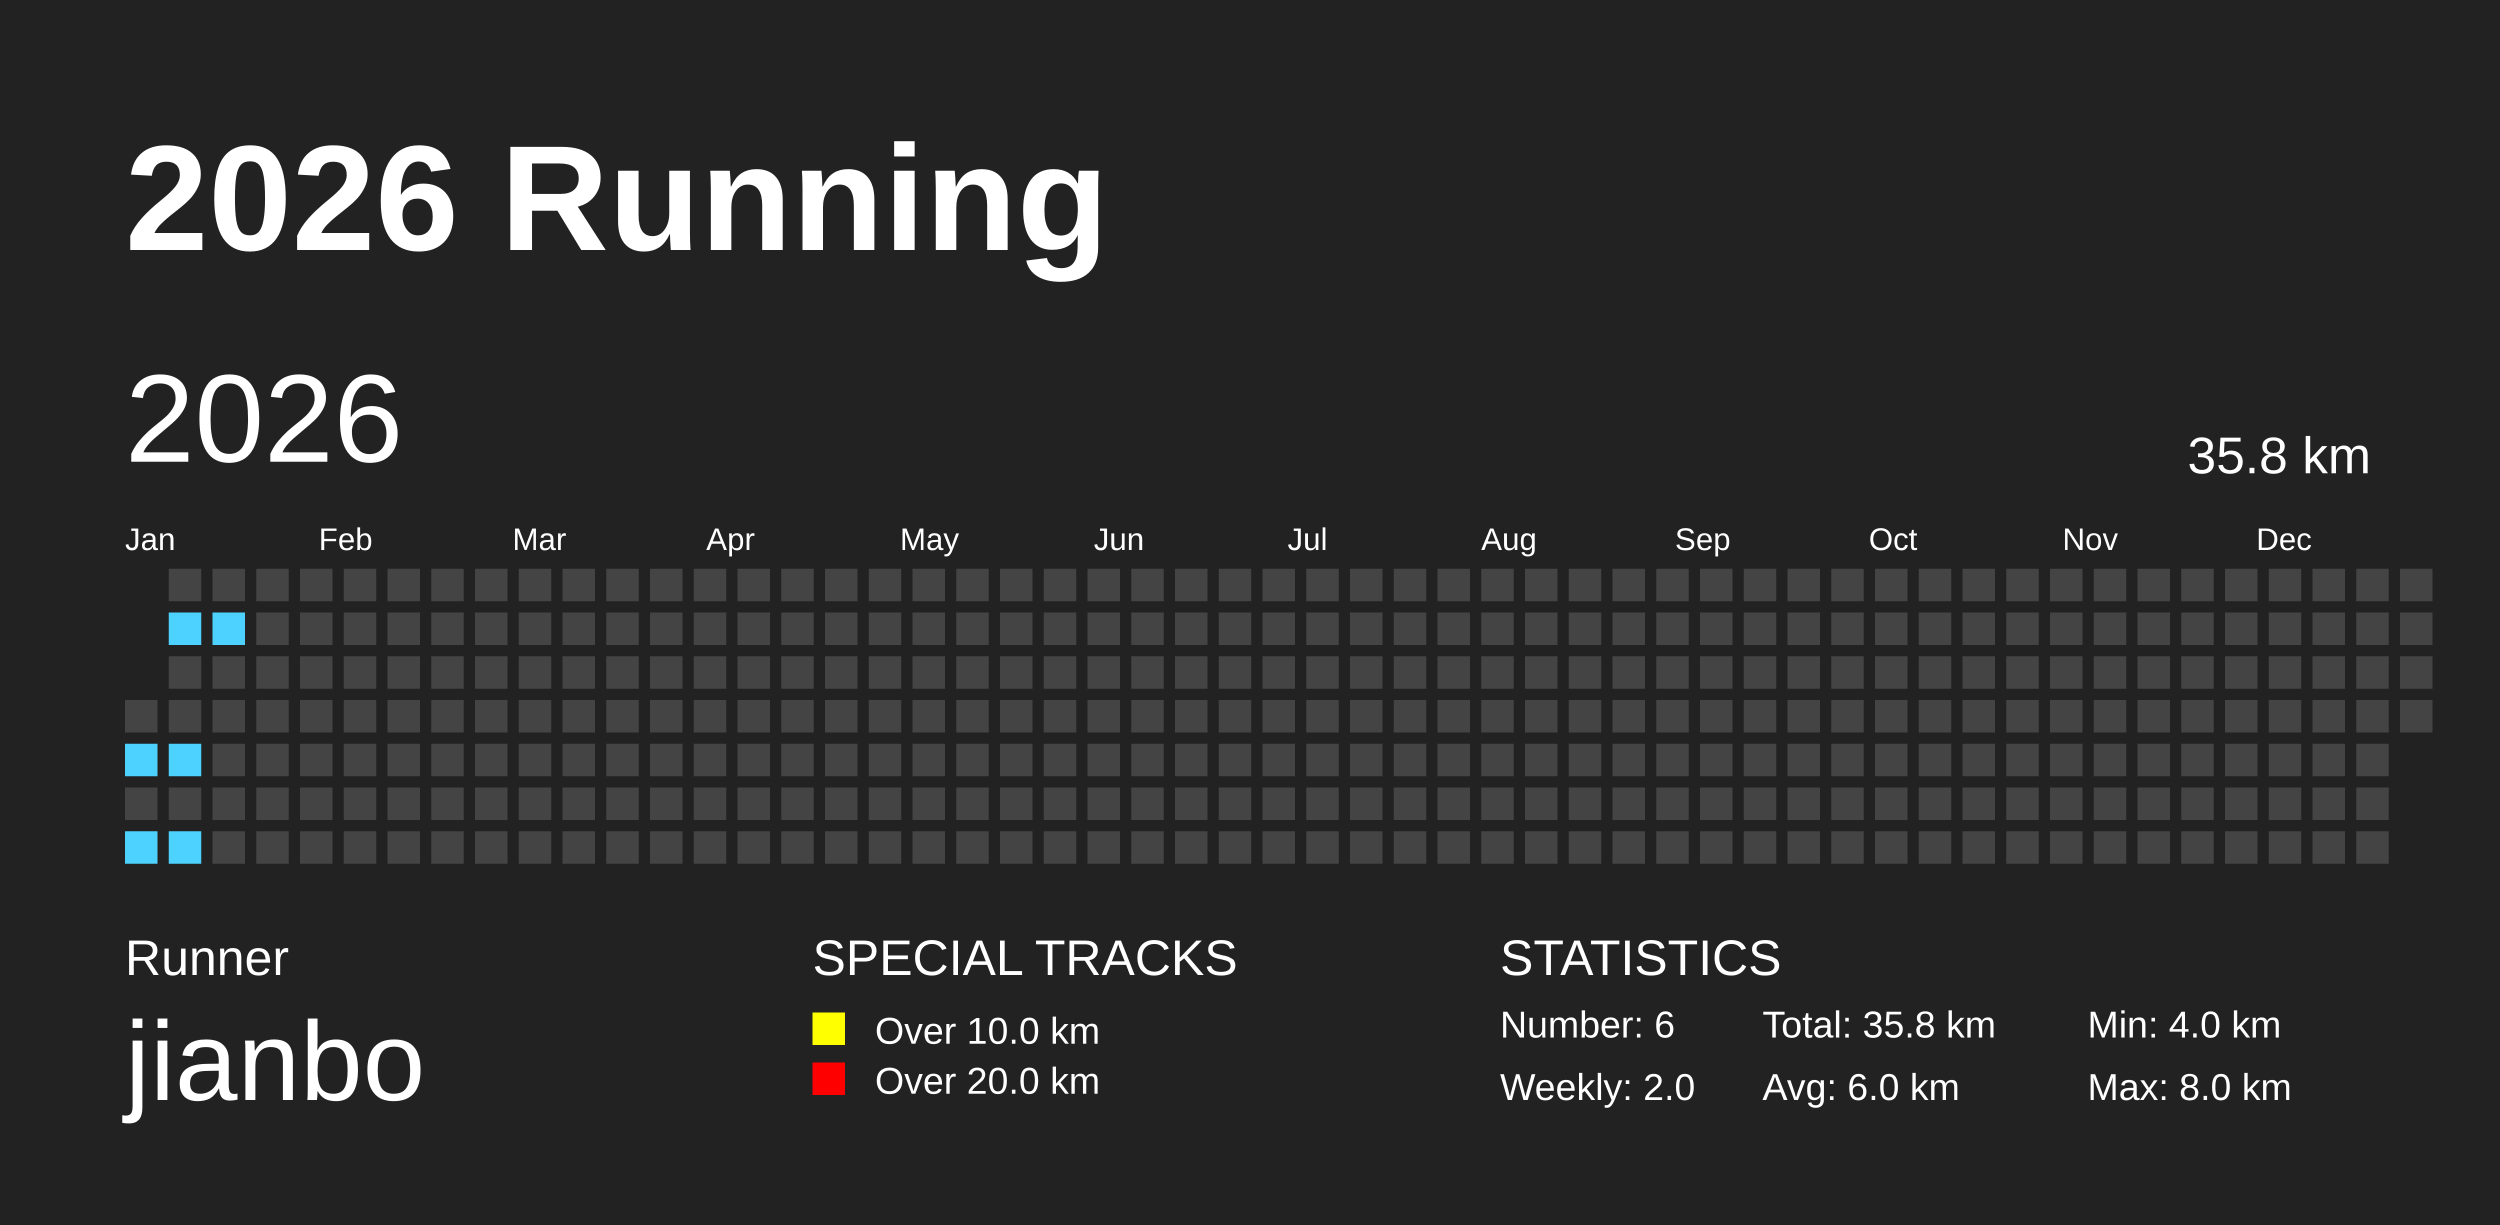
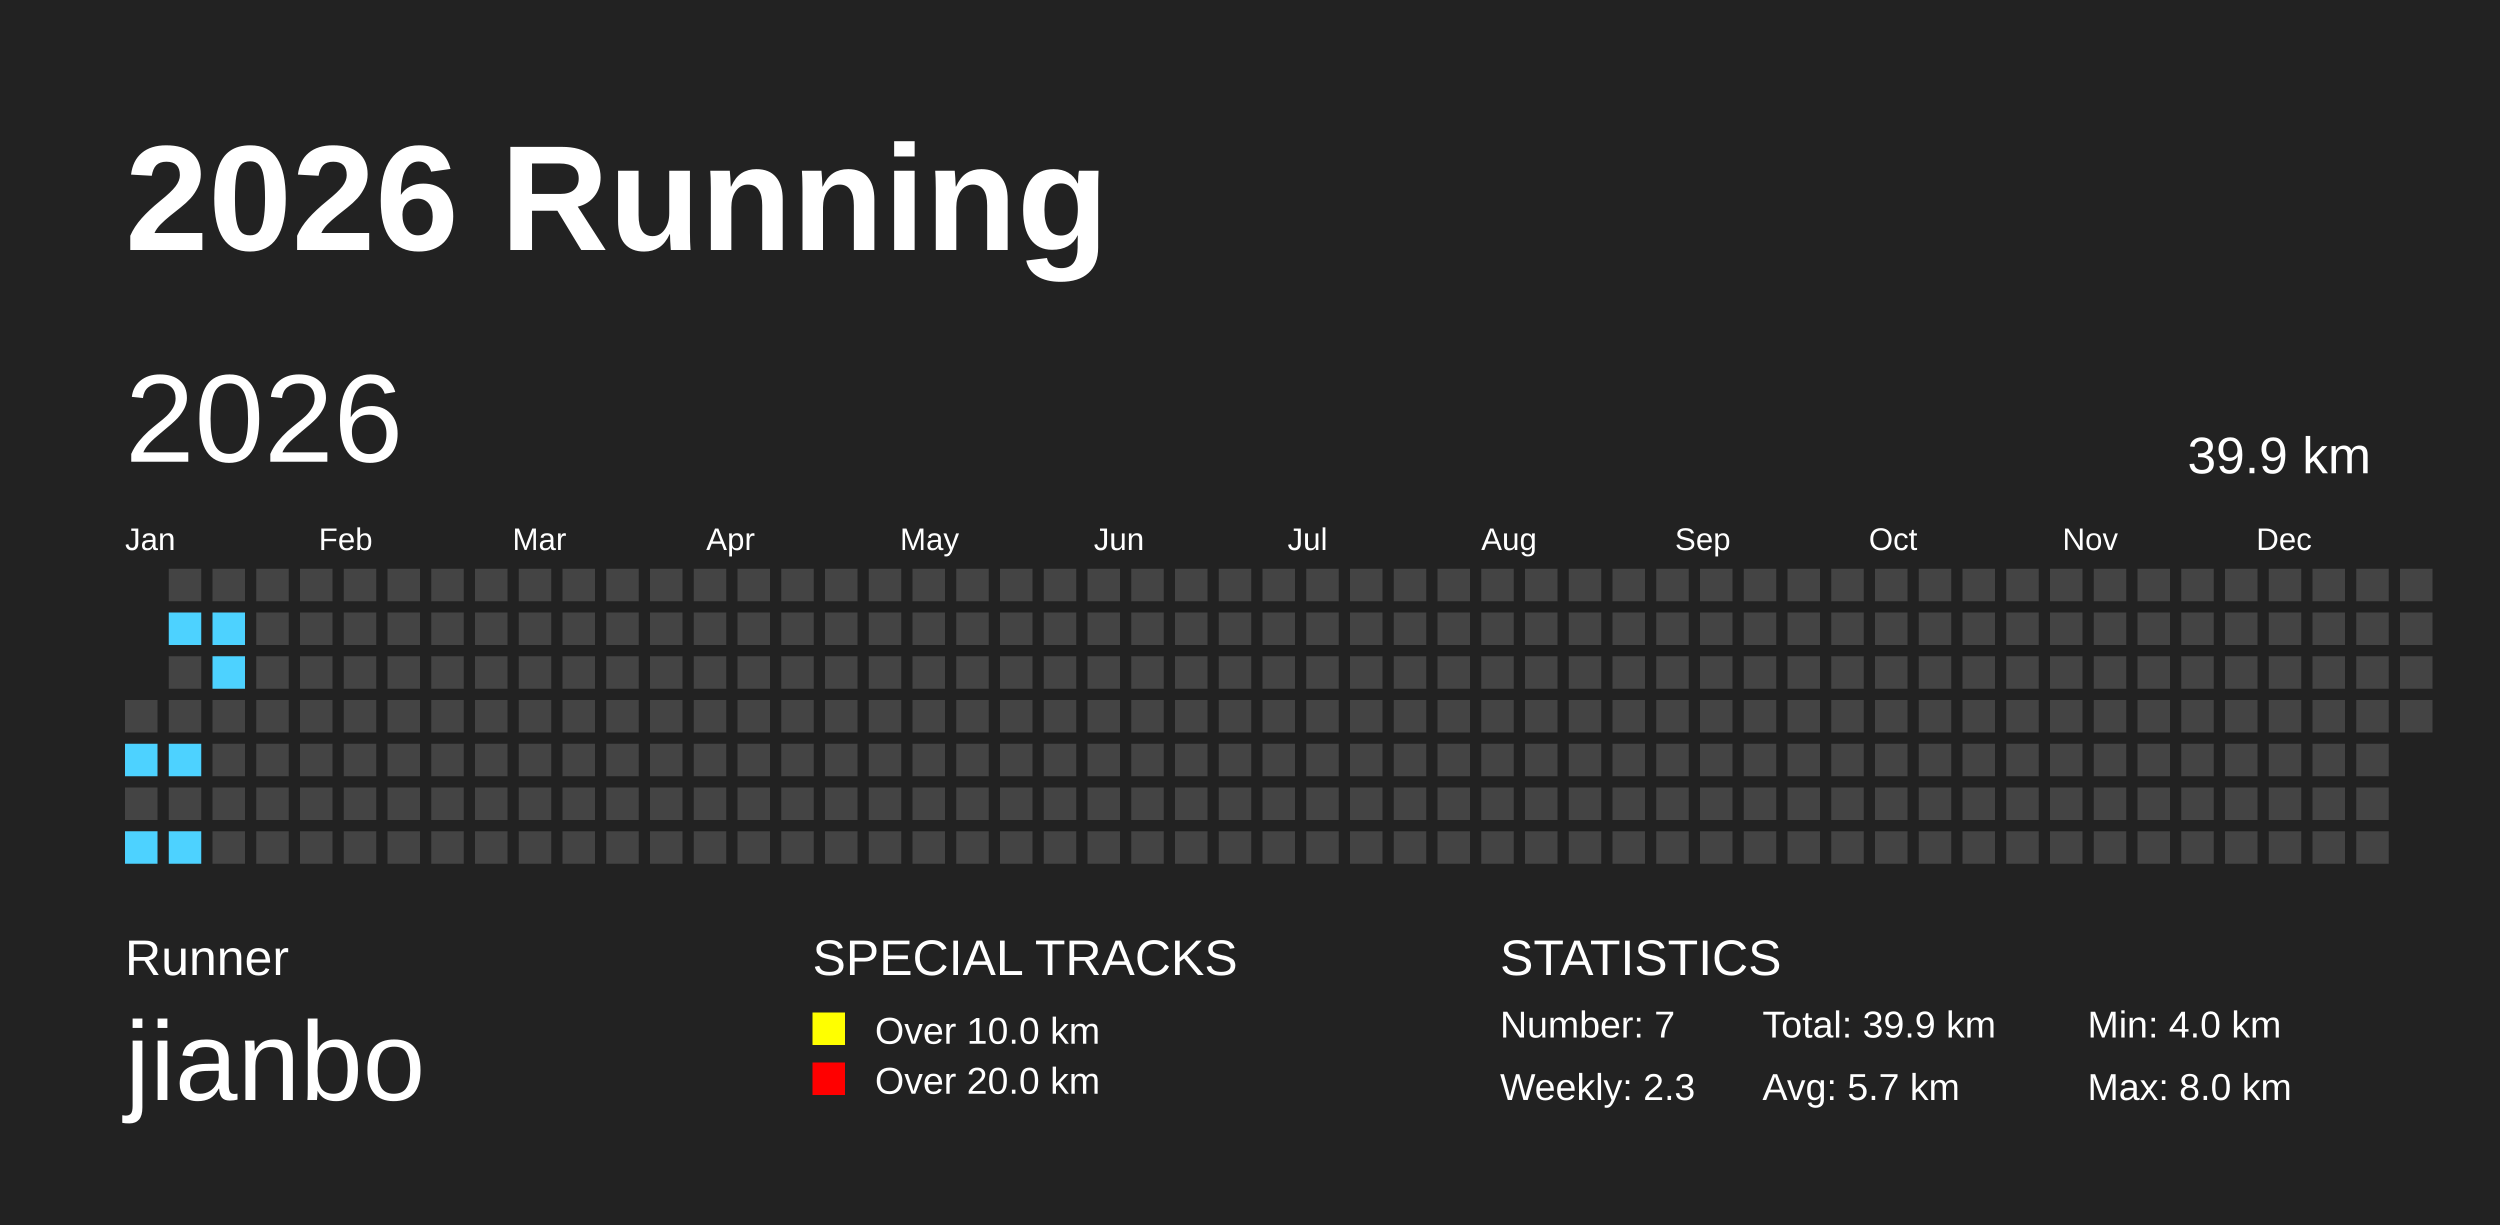
<svg xmlns="http://www.w3.org/2000/svg" baseProfile="full" height="98mm" version="1.1" viewBox="0,0,200,98" width="200mm">
  <defs />
  <rect fill="#222222" height="98" width="200" x="0" y="0" />
  <text fill="#FFFFFF" style="font-size:12px; font-family:Arial; font-weight:bold;" x="10" y="20">2026 Running</text>
  <text fill="#FFFFFF" style="font-size:4px; font-family:Arial" x="10" y="78">Runner</text>
  <text fill="#FFFFFF" style="font-size:9px; font-family:Arial" x="10" y="88">jianbo</text>
  <text fill="#FFFFFF" style="font-size:4px; font-family:Arial" x="65" y="78">SPECIAL TRACKS</text>
  <rect fill="yellow" height="2.6" width="2.6" x="65" y="81" />
  <text fill="#FFFFFF" style="font-size:3px; font-family:Arial" x="70" y="83.5">Over 10.0 km</text>
  <rect fill="red" height="2.6" width="2.6" x="65" y="85" />
  <text fill="#FFFFFF" style="font-size:3px; font-family:Arial" x="70" y="87.5">Over 20.0 km</text>
  <text fill="#FFFFFF" style="font-size:4px; font-family:Arial" x="120" y="78">STATISTICS</text>
-   <text fill="#FFFFFF" style="font-size:3px; font-family:Arial" x="120" y="83">Number: 6</text>
-   <text fill="#FFFFFF" style="font-size:3px; font-family:Arial" x="120" y="88">Weekly: 2.0</text>
-   <text fill="#FFFFFF" style="font-size:3px; font-family:Arial" x="141" y="83">Total: 35.8 km</text>
-   <text fill="#FFFFFF" style="font-size:3px; font-family:Arial" x="141" y="88">Avg: 6.0 km</text>
+   <text fill="#FFFFFF" style="font-size:3px; font-family:Arial" x="120" y="83">Number: 7</text>
+   <text fill="#FFFFFF" style="font-size:3px; font-family:Arial" x="120" y="88">Weekly: 2.3</text>
+   <text fill="#FFFFFF" style="font-size:3px; font-family:Arial" x="141" y="83">Total: 39.9 km</text>
+   <text fill="#FFFFFF" style="font-size:3px; font-family:Arial" x="141" y="88">Avg: 5.7 km</text>
  <text fill="#FFFFFF" style="font-size:3px; font-family:Arial" x="167" y="83">Min: 4.0 km</text>
  <text fill="#FFFFFF" style="font-size:3px; font-family:Arial" x="167" y="88">Max: 8.0 km</text>
  <text dominant-baseline="hanging" fill="#FFFFFF" style="font-size:10.0px; font-family:Arial;" x="10" y="30">2026</text>
-   <text dominant-baseline="hanging" fill="#FFFFFF" style="font-size:4.125px; font-family:Arial;" x="175" y="35">35.8 km</text>
+   <text dominant-baseline="hanging" fill="#FFFFFF" style="font-size:4.125px; font-family:Arial;" x="175" y="35">39.9 km</text>
  <text fill="#FFFFFF" style="font-size:2.5px; font-family:Arial" x="10.0" y="44">Jan</text>
  <text fill="#FFFFFF" style="font-size:2.5px; font-family:Arial" x="25.5" y="44">Feb</text>
  <text fill="#FFFFFF" style="font-size:2.5px; font-family:Arial" x="41.0" y="44">Mar</text>
  <text fill="#FFFFFF" style="font-size:2.5px; font-family:Arial" x="56.5" y="44">Apr</text>
  <text fill="#FFFFFF" style="font-size:2.5px; font-family:Arial" x="72.0" y="44">May</text>
  <text fill="#FFFFFF" style="font-size:2.5px; font-family:Arial" x="87.5" y="44">Jun</text>
  <text fill="#FFFFFF" style="font-size:2.5px; font-family:Arial" x="103.0" y="44">Jul</text>
  <text fill="#FFFFFF" style="font-size:2.5px; font-family:Arial" x="118.5" y="44">Aug</text>
  <text fill="#FFFFFF" style="font-size:2.5px; font-family:Arial" x="134.0" y="44">Sep</text>
  <text fill="#FFFFFF" style="font-size:2.5px; font-family:Arial" x="149.5" y="44">Oct</text>
  <text fill="#FFFFFF" style="font-size:2.5px; font-family:Arial" x="165.0" y="44">Nov</text>
  <text fill="#FFFFFF" style="font-size:2.5px; font-family:Arial" x="180.5" y="44">Dec</text>
  <rect fill="#444444" height="2.6" width="2.6" x="10.0" y="56.0" />
  <rect fill="#4DD2FF" height="2.6" width="2.6" x="10.0" y="59.5" />
  <rect fill="#444444" height="2.6" width="2.6" x="10.0" y="63.0" />
  <rect fill="#4DD2FF" height="2.6" width="2.6" x="10.0" y="66.5" />
  <rect fill="#444444" height="2.6" width="2.6" x="13.5" y="45.5" />
  <rect fill="#4DD2FF" height="2.6" width="2.6" x="13.5" y="49.0" />
  <rect fill="#444444" height="2.6" width="2.6" x="13.5" y="52.5" />
  <rect fill="#444444" height="2.6" width="2.6" x="13.5" y="56.0" />
  <rect fill="#4DD2FF" height="2.6" width="2.6" x="13.5" y="59.5" />
  <rect fill="#444444" height="2.6" width="2.6" x="13.5" y="63.0" />
  <rect fill="#4DD2FF" height="2.6" width="2.6" x="13.5" y="66.5" />
  <rect fill="#444444" height="2.6" width="2.6" x="17.0" y="45.5" />
  <rect fill="#4DD2FF" height="2.6" width="2.6" x="17.0" y="49.0" />
-   <rect fill="#444444" height="2.6" width="2.6" x="17.0" y="52.5" />
+   <rect fill="#4DD2FF" height="2.6" width="2.6" x="17.0" y="52.5" />
  <rect fill="#444444" height="2.6" width="2.6" x="17.0" y="56.0" />
  <rect fill="#444444" height="2.6" width="2.6" x="17.0" y="59.5" />
  <rect fill="#444444" height="2.6" width="2.6" x="17.0" y="63.0" />
  <rect fill="#444444" height="2.6" width="2.6" x="17.0" y="66.5" />
  <rect fill="#444444" height="2.6" width="2.6" x="20.5" y="45.5" />
  <rect fill="#444444" height="2.6" width="2.6" x="20.5" y="49.0" />
  <rect fill="#444444" height="2.6" width="2.6" x="20.5" y="52.5" />
  <rect fill="#444444" height="2.6" width="2.6" x="20.5" y="56.0" />
  <rect fill="#444444" height="2.6" width="2.6" x="20.5" y="59.5" />
  <rect fill="#444444" height="2.6" width="2.6" x="20.5" y="63.0" />
  <rect fill="#444444" height="2.6" width="2.6" x="20.5" y="66.5" />
  <rect fill="#444444" height="2.6" width="2.6" x="24.0" y="45.5" />
  <rect fill="#444444" height="2.6" width="2.6" x="24.0" y="49.0" />
  <rect fill="#444444" height="2.6" width="2.6" x="24.0" y="52.5" />
  <rect fill="#444444" height="2.6" width="2.6" x="24.0" y="56.0" />
  <rect fill="#444444" height="2.6" width="2.6" x="24.0" y="59.5" />
  <rect fill="#444444" height="2.6" width="2.6" x="24.0" y="63.0" />
  <rect fill="#444444" height="2.6" width="2.6" x="24.0" y="66.5" />
  <rect fill="#444444" height="2.6" width="2.6" x="27.5" y="45.5" />
  <rect fill="#444444" height="2.6" width="2.6" x="27.5" y="49.0" />
  <rect fill="#444444" height="2.6" width="2.6" x="27.5" y="52.5" />
  <rect fill="#444444" height="2.6" width="2.6" x="27.5" y="56.0" />
  <rect fill="#444444" height="2.6" width="2.6" x="27.5" y="59.5" />
  <rect fill="#444444" height="2.6" width="2.6" x="27.5" y="63.0" />
  <rect fill="#444444" height="2.6" width="2.6" x="27.5" y="66.5" />
  <rect fill="#444444" height="2.6" width="2.6" x="31.0" y="45.5" />
  <rect fill="#444444" height="2.6" width="2.6" x="31.0" y="49.0" />
  <rect fill="#444444" height="2.6" width="2.6" x="31.0" y="52.5" />
  <rect fill="#444444" height="2.6" width="2.6" x="31.0" y="56.0" />
  <rect fill="#444444" height="2.6" width="2.6" x="31.0" y="59.5" />
  <rect fill="#444444" height="2.6" width="2.6" x="31.0" y="63.0" />
  <rect fill="#444444" height="2.6" width="2.6" x="31.0" y="66.5" />
  <rect fill="#444444" height="2.6" width="2.6" x="34.5" y="45.5" />
  <rect fill="#444444" height="2.6" width="2.6" x="34.5" y="49.0" />
  <rect fill="#444444" height="2.6" width="2.6" x="34.5" y="52.5" />
  <rect fill="#444444" height="2.6" width="2.6" x="34.5" y="56.0" />
  <rect fill="#444444" height="2.6" width="2.6" x="34.5" y="59.5" />
  <rect fill="#444444" height="2.6" width="2.6" x="34.5" y="63.0" />
  <rect fill="#444444" height="2.6" width="2.6" x="34.5" y="66.5" />
  <rect fill="#444444" height="2.6" width="2.6" x="38.0" y="45.5" />
  <rect fill="#444444" height="2.6" width="2.6" x="38.0" y="49.0" />
  <rect fill="#444444" height="2.6" width="2.6" x="38.0" y="52.5" />
  <rect fill="#444444" height="2.6" width="2.6" x="38.0" y="56.0" />
  <rect fill="#444444" height="2.6" width="2.6" x="38.0" y="59.5" />
  <rect fill="#444444" height="2.6" width="2.6" x="38.0" y="63.0" />
  <rect fill="#444444" height="2.6" width="2.6" x="38.0" y="66.5" />
  <rect fill="#444444" height="2.6" width="2.6" x="41.5" y="45.5" />
  <rect fill="#444444" height="2.6" width="2.6" x="41.5" y="49.0" />
  <rect fill="#444444" height="2.6" width="2.6" x="41.5" y="52.5" />
  <rect fill="#444444" height="2.6" width="2.6" x="41.5" y="56.0" />
  <rect fill="#444444" height="2.6" width="2.6" x="41.5" y="59.5" />
  <rect fill="#444444" height="2.6" width="2.6" x="41.5" y="63.0" />
  <rect fill="#444444" height="2.6" width="2.6" x="41.5" y="66.5" />
  <rect fill="#444444" height="2.6" width="2.6" x="45.0" y="45.5" />
  <rect fill="#444444" height="2.6" width="2.6" x="45.0" y="49.0" />
  <rect fill="#444444" height="2.6" width="2.6" x="45.0" y="52.5" />
  <rect fill="#444444" height="2.6" width="2.6" x="45.0" y="56.0" />
  <rect fill="#444444" height="2.6" width="2.6" x="45.0" y="59.5" />
  <rect fill="#444444" height="2.6" width="2.6" x="45.0" y="63.0" />
  <rect fill="#444444" height="2.6" width="2.6" x="45.0" y="66.5" />
  <rect fill="#444444" height="2.6" width="2.6" x="48.5" y="45.5" />
  <rect fill="#444444" height="2.6" width="2.6" x="48.5" y="49.0" />
  <rect fill="#444444" height="2.6" width="2.6" x="48.5" y="52.5" />
  <rect fill="#444444" height="2.6" width="2.6" x="48.5" y="56.0" />
  <rect fill="#444444" height="2.6" width="2.6" x="48.5" y="59.5" />
  <rect fill="#444444" height="2.6" width="2.6" x="48.5" y="63.0" />
  <rect fill="#444444" height="2.6" width="2.6" x="48.5" y="66.5" />
  <rect fill="#444444" height="2.6" width="2.6" x="52.0" y="45.5" />
  <rect fill="#444444" height="2.6" width="2.6" x="52.0" y="49.0" />
  <rect fill="#444444" height="2.6" width="2.6" x="52.0" y="52.5" />
  <rect fill="#444444" height="2.6" width="2.6" x="52.0" y="56.0" />
  <rect fill="#444444" height="2.6" width="2.6" x="52.0" y="59.5" />
  <rect fill="#444444" height="2.6" width="2.6" x="52.0" y="63.0" />
  <rect fill="#444444" height="2.6" width="2.6" x="52.0" y="66.5" />
  <rect fill="#444444" height="2.6" width="2.6" x="55.5" y="45.5" />
  <rect fill="#444444" height="2.6" width="2.6" x="55.5" y="49.0" />
  <rect fill="#444444" height="2.6" width="2.6" x="55.5" y="52.5" />
  <rect fill="#444444" height="2.6" width="2.6" x="55.5" y="56.0" />
  <rect fill="#444444" height="2.6" width="2.6" x="55.5" y="59.5" />
  <rect fill="#444444" height="2.6" width="2.6" x="55.5" y="63.0" />
  <rect fill="#444444" height="2.6" width="2.6" x="55.5" y="66.5" />
  <rect fill="#444444" height="2.6" width="2.6" x="59.0" y="45.5" />
  <rect fill="#444444" height="2.6" width="2.6" x="59.0" y="49.0" />
  <rect fill="#444444" height="2.6" width="2.6" x="59.0" y="52.5" />
  <rect fill="#444444" height="2.6" width="2.6" x="59.0" y="56.0" />
  <rect fill="#444444" height="2.6" width="2.6" x="59.0" y="59.5" />
  <rect fill="#444444" height="2.6" width="2.6" x="59.0" y="63.0" />
  <rect fill="#444444" height="2.6" width="2.6" x="59.0" y="66.5" />
  <rect fill="#444444" height="2.6" width="2.6" x="62.5" y="45.5" />
  <rect fill="#444444" height="2.6" width="2.6" x="62.5" y="49.0" />
  <rect fill="#444444" height="2.6" width="2.6" x="62.5" y="52.5" />
  <rect fill="#444444" height="2.6" width="2.6" x="62.5" y="56.0" />
  <rect fill="#444444" height="2.6" width="2.6" x="62.5" y="59.5" />
  <rect fill="#444444" height="2.6" width="2.6" x="62.5" y="63.0" />
  <rect fill="#444444" height="2.6" width="2.6" x="62.5" y="66.5" />
  <rect fill="#444444" height="2.6" width="2.6" x="66.0" y="45.5" />
  <rect fill="#444444" height="2.6" width="2.6" x="66.0" y="49.0" />
  <rect fill="#444444" height="2.6" width="2.6" x="66.0" y="52.5" />
  <rect fill="#444444" height="2.6" width="2.6" x="66.0" y="56.0" />
  <rect fill="#444444" height="2.6" width="2.6" x="66.0" y="59.5" />
  <rect fill="#444444" height="2.6" width="2.6" x="66.0" y="63.0" />
  <rect fill="#444444" height="2.6" width="2.6" x="66.0" y="66.5" />
  <rect fill="#444444" height="2.6" width="2.6" x="69.5" y="45.5" />
  <rect fill="#444444" height="2.6" width="2.6" x="69.5" y="49.0" />
  <rect fill="#444444" height="2.6" width="2.6" x="69.5" y="52.5" />
  <rect fill="#444444" height="2.6" width="2.6" x="69.5" y="56.0" />
  <rect fill="#444444" height="2.6" width="2.6" x="69.5" y="59.5" />
  <rect fill="#444444" height="2.6" width="2.6" x="69.5" y="63.0" />
  <rect fill="#444444" height="2.6" width="2.6" x="69.5" y="66.5" />
  <rect fill="#444444" height="2.6" width="2.6" x="73.0" y="45.5" />
  <rect fill="#444444" height="2.6" width="2.6" x="73.0" y="49.0" />
  <rect fill="#444444" height="2.6" width="2.6" x="73.0" y="52.5" />
  <rect fill="#444444" height="2.6" width="2.6" x="73.0" y="56.0" />
  <rect fill="#444444" height="2.6" width="2.6" x="73.0" y="59.5" />
  <rect fill="#444444" height="2.6" width="2.6" x="73.0" y="63.0" />
  <rect fill="#444444" height="2.6" width="2.6" x="73.0" y="66.5" />
  <rect fill="#444444" height="2.6" width="2.6" x="76.5" y="45.5" />
  <rect fill="#444444" height="2.6" width="2.6" x="76.5" y="49.0" />
  <rect fill="#444444" height="2.6" width="2.6" x="76.5" y="52.5" />
  <rect fill="#444444" height="2.6" width="2.6" x="76.5" y="56.0" />
  <rect fill="#444444" height="2.6" width="2.6" x="76.5" y="59.5" />
  <rect fill="#444444" height="2.6" width="2.6" x="76.5" y="63.0" />
  <rect fill="#444444" height="2.6" width="2.6" x="76.5" y="66.5" />
  <rect fill="#444444" height="2.6" width="2.6" x="80.0" y="45.5" />
  <rect fill="#444444" height="2.6" width="2.6" x="80.0" y="49.0" />
  <rect fill="#444444" height="2.6" width="2.6" x="80.0" y="52.5" />
  <rect fill="#444444" height="2.6" width="2.6" x="80.0" y="56.0" />
  <rect fill="#444444" height="2.6" width="2.6" x="80.0" y="59.5" />
  <rect fill="#444444" height="2.6" width="2.6" x="80.0" y="63.0" />
  <rect fill="#444444" height="2.6" width="2.6" x="80.0" y="66.5" />
  <rect fill="#444444" height="2.6" width="2.6" x="83.5" y="45.5" />
  <rect fill="#444444" height="2.6" width="2.6" x="83.5" y="49.0" />
  <rect fill="#444444" height="2.6" width="2.6" x="83.5" y="52.5" />
  <rect fill="#444444" height="2.6" width="2.6" x="83.5" y="56.0" />
  <rect fill="#444444" height="2.6" width="2.6" x="83.5" y="59.5" />
  <rect fill="#444444" height="2.6" width="2.6" x="83.5" y="63.0" />
  <rect fill="#444444" height="2.6" width="2.6" x="83.5" y="66.5" />
  <rect fill="#444444" height="2.6" width="2.6" x="87.0" y="45.5" />
  <rect fill="#444444" height="2.6" width="2.6" x="87.0" y="49.0" />
  <rect fill="#444444" height="2.6" width="2.6" x="87.0" y="52.5" />
  <rect fill="#444444" height="2.6" width="2.6" x="87.0" y="56.0" />
  <rect fill="#444444" height="2.6" width="2.6" x="87.0" y="59.5" />
  <rect fill="#444444" height="2.6" width="2.6" x="87.0" y="63.0" />
  <rect fill="#444444" height="2.6" width="2.6" x="87.0" y="66.5" />
  <rect fill="#444444" height="2.6" width="2.6" x="90.5" y="45.5" />
  <rect fill="#444444" height="2.6" width="2.6" x="90.5" y="49.0" />
  <rect fill="#444444" height="2.6" width="2.6" x="90.5" y="52.5" />
  <rect fill="#444444" height="2.6" width="2.6" x="90.5" y="56.0" />
  <rect fill="#444444" height="2.6" width="2.6" x="90.5" y="59.5" />
  <rect fill="#444444" height="2.6" width="2.6" x="90.5" y="63.0" />
  <rect fill="#444444" height="2.6" width="2.6" x="90.5" y="66.5" />
  <rect fill="#444444" height="2.6" width="2.6" x="94.0" y="45.5" />
  <rect fill="#444444" height="2.6" width="2.6" x="94.0" y="49.0" />
  <rect fill="#444444" height="2.6" width="2.6" x="94.0" y="52.5" />
  <rect fill="#444444" height="2.6" width="2.6" x="94.0" y="56.0" />
  <rect fill="#444444" height="2.6" width="2.6" x="94.0" y="59.5" />
  <rect fill="#444444" height="2.6" width="2.6" x="94.0" y="63.0" />
  <rect fill="#444444" height="2.6" width="2.6" x="94.0" y="66.5" />
  <rect fill="#444444" height="2.6" width="2.6" x="97.5" y="45.5" />
  <rect fill="#444444" height="2.6" width="2.6" x="97.5" y="49.0" />
  <rect fill="#444444" height="2.6" width="2.6" x="97.5" y="52.5" />
  <rect fill="#444444" height="2.6" width="2.6" x="97.5" y="56.0" />
  <rect fill="#444444" height="2.6" width="2.6" x="97.5" y="59.5" />
  <rect fill="#444444" height="2.6" width="2.6" x="97.5" y="63.0" />
  <rect fill="#444444" height="2.6" width="2.6" x="97.5" y="66.5" />
  <rect fill="#444444" height="2.6" width="2.6" x="101.0" y="45.5" />
  <rect fill="#444444" height="2.6" width="2.6" x="101.0" y="49.0" />
  <rect fill="#444444" height="2.6" width="2.6" x="101.0" y="52.5" />
  <rect fill="#444444" height="2.6" width="2.6" x="101.0" y="56.0" />
  <rect fill="#444444" height="2.6" width="2.6" x="101.0" y="59.5" />
  <rect fill="#444444" height="2.6" width="2.6" x="101.0" y="63.0" />
  <rect fill="#444444" height="2.6" width="2.6" x="101.0" y="66.5" />
  <rect fill="#444444" height="2.6" width="2.6" x="104.5" y="45.5" />
  <rect fill="#444444" height="2.6" width="2.6" x="104.5" y="49.0" />
  <rect fill="#444444" height="2.6" width="2.6" x="104.5" y="52.5" />
  <rect fill="#444444" height="2.6" width="2.6" x="104.5" y="56.0" />
  <rect fill="#444444" height="2.6" width="2.6" x="104.5" y="59.5" />
  <rect fill="#444444" height="2.6" width="2.6" x="104.5" y="63.0" />
  <rect fill="#444444" height="2.6" width="2.6" x="104.5" y="66.5" />
  <rect fill="#444444" height="2.6" width="2.6" x="108.0" y="45.5" />
  <rect fill="#444444" height="2.6" width="2.6" x="108.0" y="49.0" />
  <rect fill="#444444" height="2.6" width="2.6" x="108.0" y="52.5" />
  <rect fill="#444444" height="2.6" width="2.6" x="108.0" y="56.0" />
  <rect fill="#444444" height="2.6" width="2.6" x="108.0" y="59.5" />
  <rect fill="#444444" height="2.6" width="2.6" x="108.0" y="63.0" />
  <rect fill="#444444" height="2.6" width="2.6" x="108.0" y="66.5" />
  <rect fill="#444444" height="2.6" width="2.6" x="111.5" y="45.5" />
  <rect fill="#444444" height="2.6" width="2.6" x="111.5" y="49.0" />
  <rect fill="#444444" height="2.6" width="2.6" x="111.5" y="52.5" />
  <rect fill="#444444" height="2.6" width="2.6" x="111.5" y="56.0" />
  <rect fill="#444444" height="2.6" width="2.6" x="111.5" y="59.5" />
  <rect fill="#444444" height="2.6" width="2.6" x="111.5" y="63.0" />
  <rect fill="#444444" height="2.6" width="2.6" x="111.5" y="66.5" />
  <rect fill="#444444" height="2.6" width="2.6" x="115.0" y="45.5" />
  <rect fill="#444444" height="2.6" width="2.6" x="115.0" y="49.0" />
  <rect fill="#444444" height="2.6" width="2.6" x="115.0" y="52.5" />
  <rect fill="#444444" height="2.6" width="2.6" x="115.0" y="56.0" />
  <rect fill="#444444" height="2.6" width="2.6" x="115.0" y="59.5" />
  <rect fill="#444444" height="2.6" width="2.6" x="115.0" y="63.0" />
  <rect fill="#444444" height="2.6" width="2.6" x="115.0" y="66.5" />
  <rect fill="#444444" height="2.6" width="2.6" x="118.5" y="45.5" />
  <rect fill="#444444" height="2.6" width="2.6" x="118.5" y="49.0" />
  <rect fill="#444444" height="2.6" width="2.6" x="118.5" y="52.5" />
  <rect fill="#444444" height="2.6" width="2.6" x="118.5" y="56.0" />
  <rect fill="#444444" height="2.6" width="2.6" x="118.5" y="59.5" />
  <rect fill="#444444" height="2.6" width="2.6" x="118.5" y="63.0" />
  <rect fill="#444444" height="2.6" width="2.6" x="118.5" y="66.5" />
  <rect fill="#444444" height="2.6" width="2.6" x="122.0" y="45.5" />
  <rect fill="#444444" height="2.6" width="2.6" x="122.0" y="49.0" />
  <rect fill="#444444" height="2.6" width="2.6" x="122.0" y="52.5" />
  <rect fill="#444444" height="2.6" width="2.6" x="122.0" y="56.0" />
  <rect fill="#444444" height="2.6" width="2.6" x="122.0" y="59.5" />
  <rect fill="#444444" height="2.6" width="2.6" x="122.0" y="63.0" />
  <rect fill="#444444" height="2.6" width="2.6" x="122.0" y="66.5" />
  <rect fill="#444444" height="2.6" width="2.6" x="125.5" y="45.5" />
  <rect fill="#444444" height="2.6" width="2.6" x="125.5" y="49.0" />
  <rect fill="#444444" height="2.6" width="2.6" x="125.5" y="52.5" />
  <rect fill="#444444" height="2.6" width="2.6" x="125.5" y="56.0" />
  <rect fill="#444444" height="2.6" width="2.6" x="125.5" y="59.5" />
  <rect fill="#444444" height="2.6" width="2.6" x="125.5" y="63.0" />
  <rect fill="#444444" height="2.6" width="2.6" x="125.5" y="66.5" />
  <rect fill="#444444" height="2.6" width="2.6" x="129.0" y="45.5" />
  <rect fill="#444444" height="2.6" width="2.6" x="129.0" y="49.0" />
  <rect fill="#444444" height="2.6" width="2.6" x="129.0" y="52.5" />
  <rect fill="#444444" height="2.6" width="2.6" x="129.0" y="56.0" />
  <rect fill="#444444" height="2.6" width="2.6" x="129.0" y="59.5" />
  <rect fill="#444444" height="2.6" width="2.6" x="129.0" y="63.0" />
  <rect fill="#444444" height="2.6" width="2.6" x="129.0" y="66.5" />
  <rect fill="#444444" height="2.6" width="2.6" x="132.5" y="45.5" />
  <rect fill="#444444" height="2.6" width="2.6" x="132.5" y="49.0" />
  <rect fill="#444444" height="2.6" width="2.6" x="132.5" y="52.5" />
  <rect fill="#444444" height="2.6" width="2.6" x="132.5" y="56.0" />
  <rect fill="#444444" height="2.6" width="2.6" x="132.5" y="59.5" />
  <rect fill="#444444" height="2.6" width="2.6" x="132.5" y="63.0" />
  <rect fill="#444444" height="2.6" width="2.6" x="132.5" y="66.5" />
  <rect fill="#444444" height="2.6" width="2.6" x="136.0" y="45.5" />
  <rect fill="#444444" height="2.6" width="2.6" x="136.0" y="49.0" />
  <rect fill="#444444" height="2.6" width="2.6" x="136.0" y="52.5" />
  <rect fill="#444444" height="2.6" width="2.6" x="136.0" y="56.0" />
  <rect fill="#444444" height="2.6" width="2.6" x="136.0" y="59.5" />
  <rect fill="#444444" height="2.6" width="2.6" x="136.0" y="63.0" />
  <rect fill="#444444" height="2.6" width="2.6" x="136.0" y="66.5" />
  <rect fill="#444444" height="2.6" width="2.6" x="139.5" y="45.5" />
  <rect fill="#444444" height="2.6" width="2.6" x="139.5" y="49.0" />
  <rect fill="#444444" height="2.6" width="2.6" x="139.5" y="52.5" />
  <rect fill="#444444" height="2.6" width="2.6" x="139.5" y="56.0" />
  <rect fill="#444444" height="2.6" width="2.6" x="139.5" y="59.5" />
  <rect fill="#444444" height="2.6" width="2.6" x="139.5" y="63.0" />
  <rect fill="#444444" height="2.6" width="2.6" x="139.5" y="66.5" />
  <rect fill="#444444" height="2.6" width="2.6" x="143.0" y="45.5" />
  <rect fill="#444444" height="2.6" width="2.6" x="143.0" y="49.0" />
  <rect fill="#444444" height="2.6" width="2.6" x="143.0" y="52.5" />
  <rect fill="#444444" height="2.6" width="2.6" x="143.0" y="56.0" />
  <rect fill="#444444" height="2.6" width="2.6" x="143.0" y="59.5" />
  <rect fill="#444444" height="2.6" width="2.6" x="143.0" y="63.0" />
  <rect fill="#444444" height="2.6" width="2.6" x="143.0" y="66.5" />
  <rect fill="#444444" height="2.6" width="2.6" x="146.5" y="45.5" />
  <rect fill="#444444" height="2.6" width="2.6" x="146.5" y="49.0" />
  <rect fill="#444444" height="2.6" width="2.6" x="146.5" y="52.5" />
  <rect fill="#444444" height="2.6" width="2.6" x="146.5" y="56.0" />
  <rect fill="#444444" height="2.6" width="2.6" x="146.5" y="59.5" />
  <rect fill="#444444" height="2.6" width="2.6" x="146.5" y="63.0" />
  <rect fill="#444444" height="2.6" width="2.6" x="146.5" y="66.5" />
  <rect fill="#444444" height="2.6" width="2.6" x="150.0" y="45.5" />
  <rect fill="#444444" height="2.6" width="2.6" x="150.0" y="49.0" />
  <rect fill="#444444" height="2.6" width="2.6" x="150.0" y="52.5" />
  <rect fill="#444444" height="2.6" width="2.6" x="150.0" y="56.0" />
  <rect fill="#444444" height="2.6" width="2.6" x="150.0" y="59.5" />
  <rect fill="#444444" height="2.6" width="2.6" x="150.0" y="63.0" />
  <rect fill="#444444" height="2.6" width="2.6" x="150.0" y="66.5" />
  <rect fill="#444444" height="2.6" width="2.6" x="153.5" y="45.5" />
  <rect fill="#444444" height="2.6" width="2.6" x="153.5" y="49.0" />
  <rect fill="#444444" height="2.6" width="2.6" x="153.5" y="52.5" />
  <rect fill="#444444" height="2.6" width="2.6" x="153.5" y="56.0" />
  <rect fill="#444444" height="2.6" width="2.6" x="153.5" y="59.5" />
  <rect fill="#444444" height="2.6" width="2.6" x="153.5" y="63.0" />
  <rect fill="#444444" height="2.6" width="2.6" x="153.5" y="66.5" />
  <rect fill="#444444" height="2.6" width="2.6" x="157.0" y="45.5" />
  <rect fill="#444444" height="2.6" width="2.6" x="157.0" y="49.0" />
  <rect fill="#444444" height="2.6" width="2.6" x="157.0" y="52.5" />
  <rect fill="#444444" height="2.6" width="2.6" x="157.0" y="56.0" />
  <rect fill="#444444" height="2.6" width="2.6" x="157.0" y="59.5" />
  <rect fill="#444444" height="2.6" width="2.6" x="157.0" y="63.0" />
  <rect fill="#444444" height="2.6" width="2.6" x="157.0" y="66.5" />
  <rect fill="#444444" height="2.6" width="2.6" x="160.5" y="45.5" />
  <rect fill="#444444" height="2.6" width="2.6" x="160.5" y="49.0" />
  <rect fill="#444444" height="2.6" width="2.6" x="160.5" y="52.5" />
  <rect fill="#444444" height="2.6" width="2.6" x="160.5" y="56.0" />
  <rect fill="#444444" height="2.6" width="2.6" x="160.5" y="59.5" />
  <rect fill="#444444" height="2.6" width="2.6" x="160.5" y="63.0" />
  <rect fill="#444444" height="2.6" width="2.6" x="160.5" y="66.5" />
  <rect fill="#444444" height="2.6" width="2.6" x="164.0" y="45.5" />
  <rect fill="#444444" height="2.6" width="2.6" x="164.0" y="49.0" />
  <rect fill="#444444" height="2.6" width="2.6" x="164.0" y="52.5" />
  <rect fill="#444444" height="2.6" width="2.6" x="164.0" y="56.0" />
  <rect fill="#444444" height="2.6" width="2.6" x="164.0" y="59.5" />
  <rect fill="#444444" height="2.6" width="2.6" x="164.0" y="63.0" />
  <rect fill="#444444" height="2.6" width="2.6" x="164.0" y="66.5" />
  <rect fill="#444444" height="2.6" width="2.6" x="167.5" y="45.5" />
  <rect fill="#444444" height="2.6" width="2.6" x="167.5" y="49.0" />
  <rect fill="#444444" height="2.6" width="2.6" x="167.5" y="52.5" />
  <rect fill="#444444" height="2.6" width="2.6" x="167.5" y="56.0" />
  <rect fill="#444444" height="2.6" width="2.6" x="167.5" y="59.5" />
  <rect fill="#444444" height="2.6" width="2.6" x="167.5" y="63.0" />
  <rect fill="#444444" height="2.6" width="2.6" x="167.5" y="66.5" />
  <rect fill="#444444" height="2.6" width="2.6" x="171.0" y="45.5" />
  <rect fill="#444444" height="2.6" width="2.6" x="171.0" y="49.0" />
  <rect fill="#444444" height="2.6" width="2.6" x="171.0" y="52.5" />
  <rect fill="#444444" height="2.6" width="2.6" x="171.0" y="56.0" />
  <rect fill="#444444" height="2.6" width="2.6" x="171.0" y="59.5" />
  <rect fill="#444444" height="2.6" width="2.6" x="171.0" y="63.0" />
  <rect fill="#444444" height="2.6" width="2.6" x="171.0" y="66.5" />
  <rect fill="#444444" height="2.6" width="2.6" x="174.5" y="45.5" />
  <rect fill="#444444" height="2.6" width="2.6" x="174.5" y="49.0" />
  <rect fill="#444444" height="2.6" width="2.6" x="174.5" y="52.5" />
  <rect fill="#444444" height="2.6" width="2.6" x="174.5" y="56.0" />
  <rect fill="#444444" height="2.6" width="2.6" x="174.5" y="59.5" />
  <rect fill="#444444" height="2.6" width="2.6" x="174.5" y="63.0" />
  <rect fill="#444444" height="2.6" width="2.6" x="174.5" y="66.5" />
  <rect fill="#444444" height="2.6" width="2.6" x="178.0" y="45.5" />
  <rect fill="#444444" height="2.6" width="2.6" x="178.0" y="49.0" />
  <rect fill="#444444" height="2.6" width="2.6" x="178.0" y="52.5" />
  <rect fill="#444444" height="2.6" width="2.6" x="178.0" y="56.0" />
  <rect fill="#444444" height="2.6" width="2.6" x="178.0" y="59.5" />
  <rect fill="#444444" height="2.6" width="2.6" x="178.0" y="63.0" />
  <rect fill="#444444" height="2.6" width="2.6" x="178.0" y="66.5" />
  <rect fill="#444444" height="2.6" width="2.6" x="181.5" y="45.5" />
  <rect fill="#444444" height="2.6" width="2.6" x="181.5" y="49.0" />
  <rect fill="#444444" height="2.6" width="2.6" x="181.5" y="52.5" />
  <rect fill="#444444" height="2.6" width="2.6" x="181.5" y="56.0" />
  <rect fill="#444444" height="2.6" width="2.6" x="181.5" y="59.5" />
  <rect fill="#444444" height="2.6" width="2.6" x="181.5" y="63.0" />
  <rect fill="#444444" height="2.6" width="2.6" x="181.5" y="66.5" />
  <rect fill="#444444" height="2.6" width="2.6" x="185.0" y="45.5" />
  <rect fill="#444444" height="2.6" width="2.6" x="185.0" y="49.0" />
  <rect fill="#444444" height="2.6" width="2.6" x="185.0" y="52.5" />
  <rect fill="#444444" height="2.6" width="2.6" x="185.0" y="56.0" />
  <rect fill="#444444" height="2.6" width="2.6" x="185.0" y="59.5" />
  <rect fill="#444444" height="2.6" width="2.6" x="185.0" y="63.0" />
  <rect fill="#444444" height="2.6" width="2.6" x="185.0" y="66.5" />
  <rect fill="#444444" height="2.6" width="2.6" x="188.5" y="45.5" />
  <rect fill="#444444" height="2.6" width="2.6" x="188.5" y="49.0" />
  <rect fill="#444444" height="2.6" width="2.6" x="188.5" y="52.5" />
  <rect fill="#444444" height="2.6" width="2.6" x="188.5" y="56.0" />
  <rect fill="#444444" height="2.6" width="2.6" x="188.5" y="59.5" />
  <rect fill="#444444" height="2.6" width="2.6" x="188.5" y="63.0" />
  <rect fill="#444444" height="2.6" width="2.6" x="188.5" y="66.5" />
  <rect fill="#444444" height="2.6" width="2.6" x="192.0" y="45.5" />
  <rect fill="#444444" height="2.6" width="2.6" x="192.0" y="49.0" />
  <rect fill="#444444" height="2.6" width="2.6" x="192.0" y="52.5" />
  <rect fill="#444444" height="2.6" width="2.6" x="192.0" y="56.0" />
</svg>
